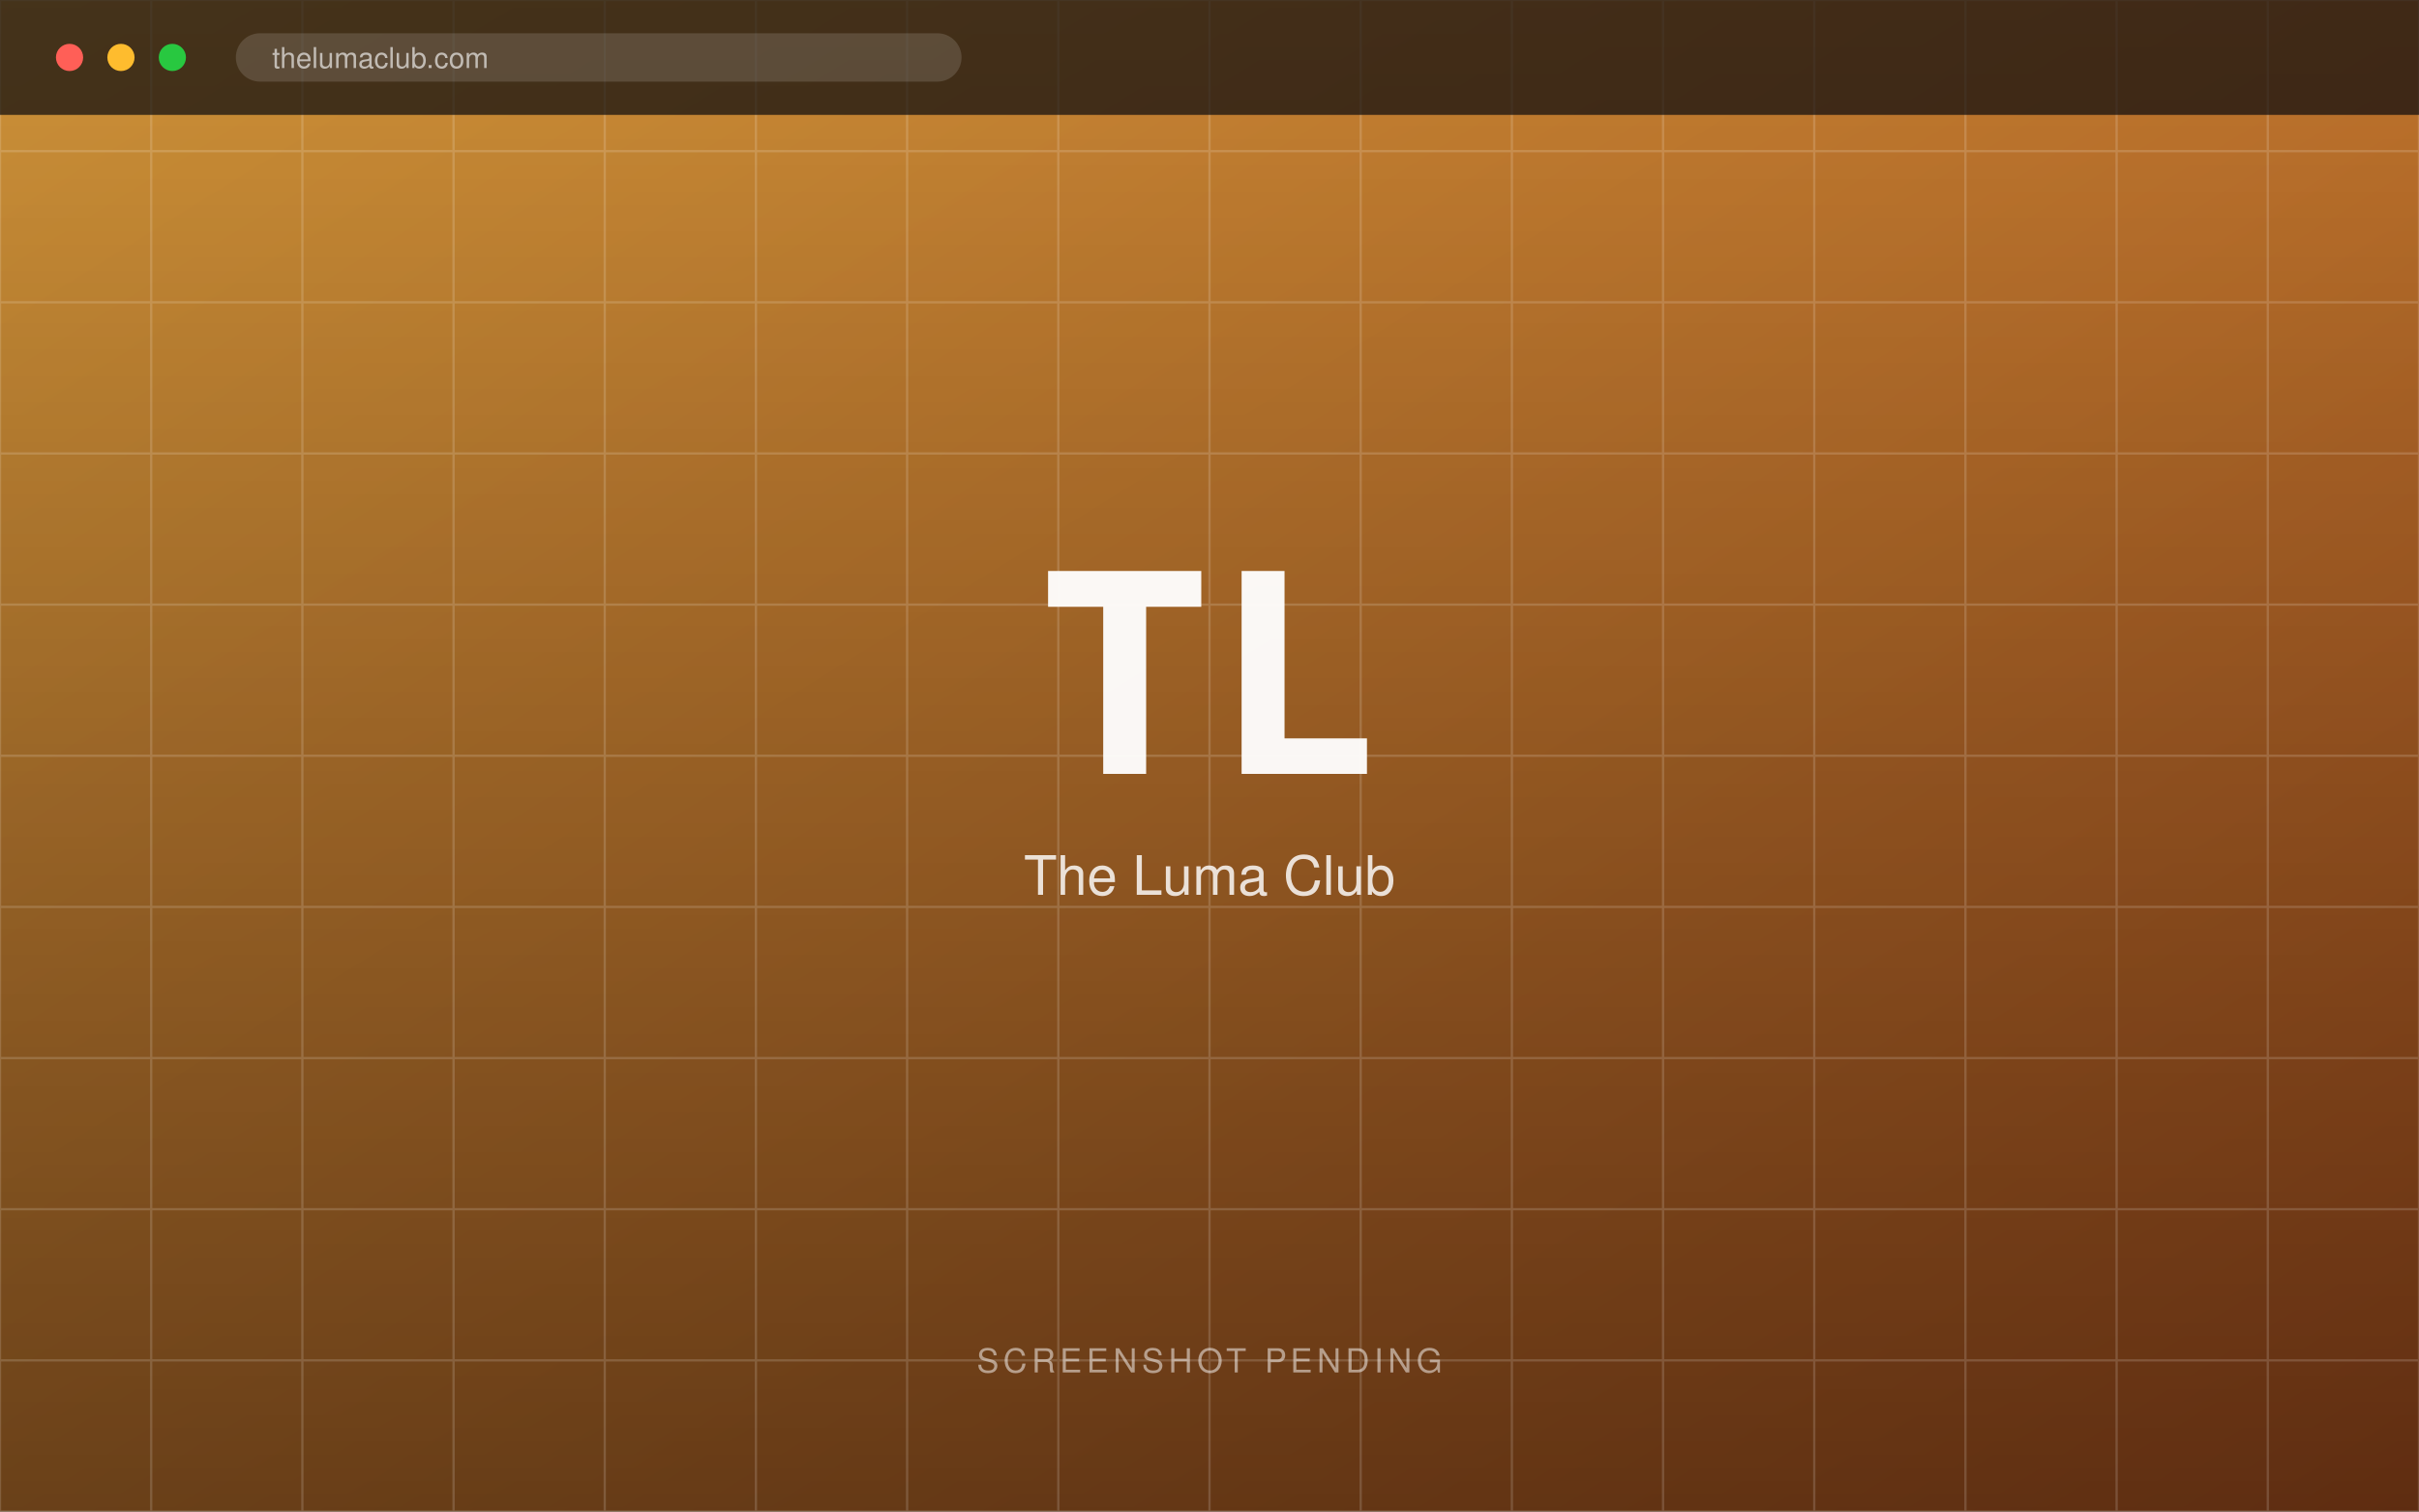
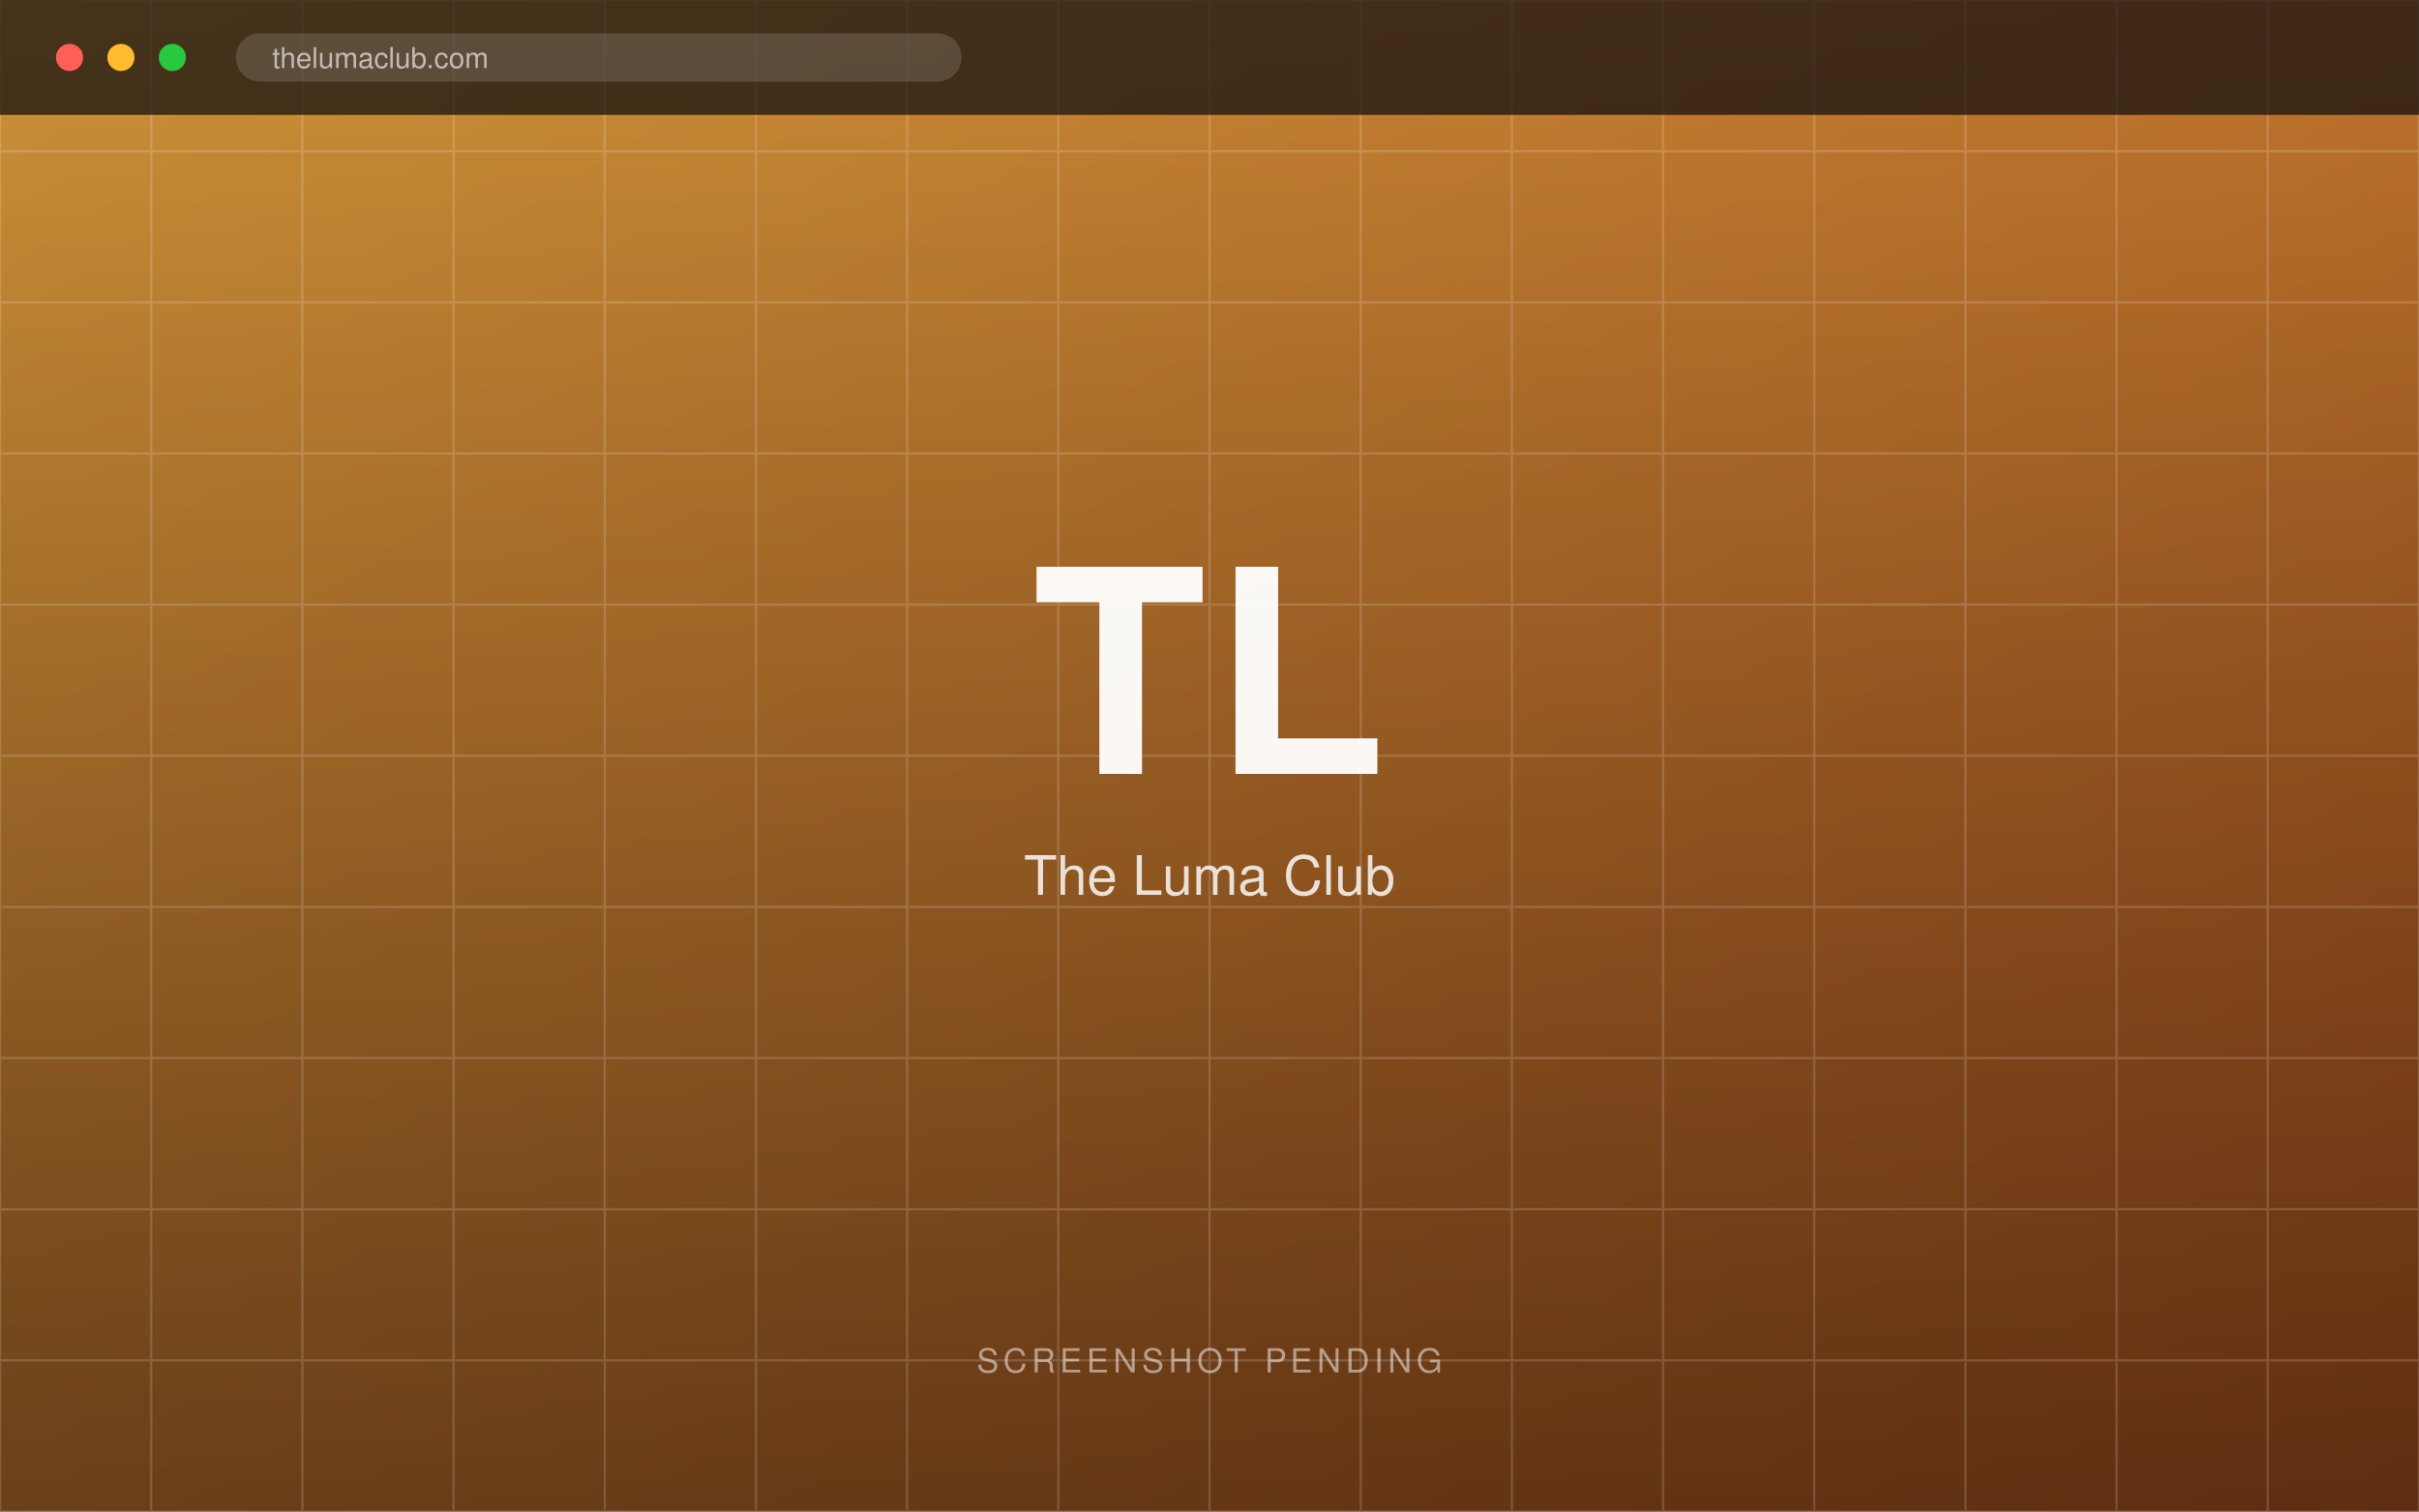
<svg xmlns="http://www.w3.org/2000/svg" viewBox="0 0 1600 1000" width="1600" height="1000" role="img" aria-label="The Luma Club">
  <defs>
    <linearGradient id="g" x1="0" y1="0" x2="1" y2="1">
      <stop offset="0%" stop-color="#F2A93B" stop-opacity=".85" />
      <stop offset="100%" stop-color="#B4541E" stop-opacity=".95" />
    </linearGradient>
    <linearGradient id="v" x1="0" y1="0" x2="0" y2="1">
      <stop offset="0%" stop-color="#000" stop-opacity="0" />
      <stop offset="100%" stop-color="#000" stop-opacity=".45" />
    </linearGradient>
  </defs>
  <rect width="1600" height="1000" fill="#101C2E" />
  <rect x="0" y="0" width="1600" height="1000" fill="url(#g)" />
  <rect x="0" y="0" width="1600" height="1000" fill="url(#v)" />
  <g opacity=".16" stroke="#fff" stroke-width="1.5">
    <line x1="0" y1="0" x2="1600" y2="0" />
    <line x1="0" y1="100" x2="1600" y2="100" />
    <line x1="0" y1="200" x2="1600" y2="200" />
    <line x1="0" y1="300" x2="1600" y2="300" />
    <line x1="0" y1="400" x2="1600" y2="400" />
    <line x1="0" y1="500" x2="1600" y2="500" />
    <line x1="0" y1="600" x2="1600" y2="600" />
    <line x1="0" y1="700" x2="1600" y2="700" />
    <line x1="0" y1="800" x2="1600" y2="800" />
    <line x1="0" y1="900" x2="1600" y2="900" />
    <line x1="0" y1="1000" x2="1600" y2="1000" />
    <line x1="0" y1="0" x2="0" y2="1000" />
    <line x1="100" y1="0" x2="100" y2="1000" />
    <line x1="200" y1="0" x2="200" y2="1000" />
    <line x1="300" y1="0" x2="300" y2="1000" />
    <line x1="400" y1="0" x2="400" y2="1000" />
    <line x1="500" y1="0" x2="500" y2="1000" />
    <line x1="600" y1="0" x2="600" y2="1000" />
    <line x1="700" y1="0" x2="700" y2="1000" />
    <line x1="800" y1="0" x2="800" y2="1000" />
    <line x1="900" y1="0" x2="900" y2="1000" />
    <line x1="1000" y1="0" x2="1000" y2="1000" />
    <line x1="1100" y1="0" x2="1100" y2="1000" />
    <line x1="1200" y1="0" x2="1200" y2="1000" />
    <line x1="1300" y1="0" x2="1300" y2="1000" />
    <line x1="1400" y1="0" x2="1400" y2="1000" />
    <line x1="1500" y1="0" x2="1500" y2="1000" />
    <line x1="1600" y1="0" x2="1600" y2="1000" />
  </g>
  <rect x="0" y="0" width="1600" height="76" fill="#04060C" opacity=".68" />
  <circle cx="46" cy="38" r="9" fill="#FF5F57" />
  <circle cx="80" cy="38" r="9" fill="#FEBC2E" />
  <circle cx="114" cy="38" r="9" fill="#28C840" />
  <rect x="156" y="22" width="480" height="32" rx="16" fill="#fff" opacity=".14" />
-   <text x="180" y="45" font-family="'Chakra Petch',Helvetica,Arial,sans-serif" font-size="19" fill="#fff" opacity=".62">thelumaclub.com</text>
-   <text x="800" y="512" text-anchor="middle" font-family="'Big Shoulders Display',Haettenschweiler,'Arial Narrow',sans-serif" font-size="188" font-weight="700" fill="#fff" opacity=".95" letter-spacing="6">TL</text>
-   <text x="800" y="592" text-anchor="middle" font-family="'Chakra Petch',Helvetica,Arial,sans-serif" font-size="36" font-weight="500" fill="#fff" opacity=".82">The Luma Club</text>
-   <text x="800" y="908" text-anchor="middle" font-family="'Chakra Petch',Helvetica,Arial,sans-serif" font-size="22" fill="#fff" opacity=".5" letter-spacing="3">SCREENSHOT PENDING</text>
+   <text x="180" y="45" font-family="Archivo,Helvetica,Arial,sans-serif" font-size="19" fill="#fff" opacity=".62">thelumaclub.com</text>
+   <text x="800" y="512" text-anchor="middle" font-family="Archivo,Helvetica,Arial,sans-serif" font-size="188" font-weight="700" fill="#fff" opacity=".95" letter-spacing="6">TL</text>
+   <text x="800" y="592" text-anchor="middle" font-family="Archivo,Helvetica,Arial,sans-serif" font-size="36" font-weight="500" fill="#fff" opacity=".82">The Luma Club</text>
+   <text x="800" y="908" text-anchor="middle" font-family="Archivo,Helvetica,Arial,sans-serif" font-size="22" fill="#fff" opacity=".5" letter-spacing="3">SCREENSHOT PENDING</text>
</svg>
